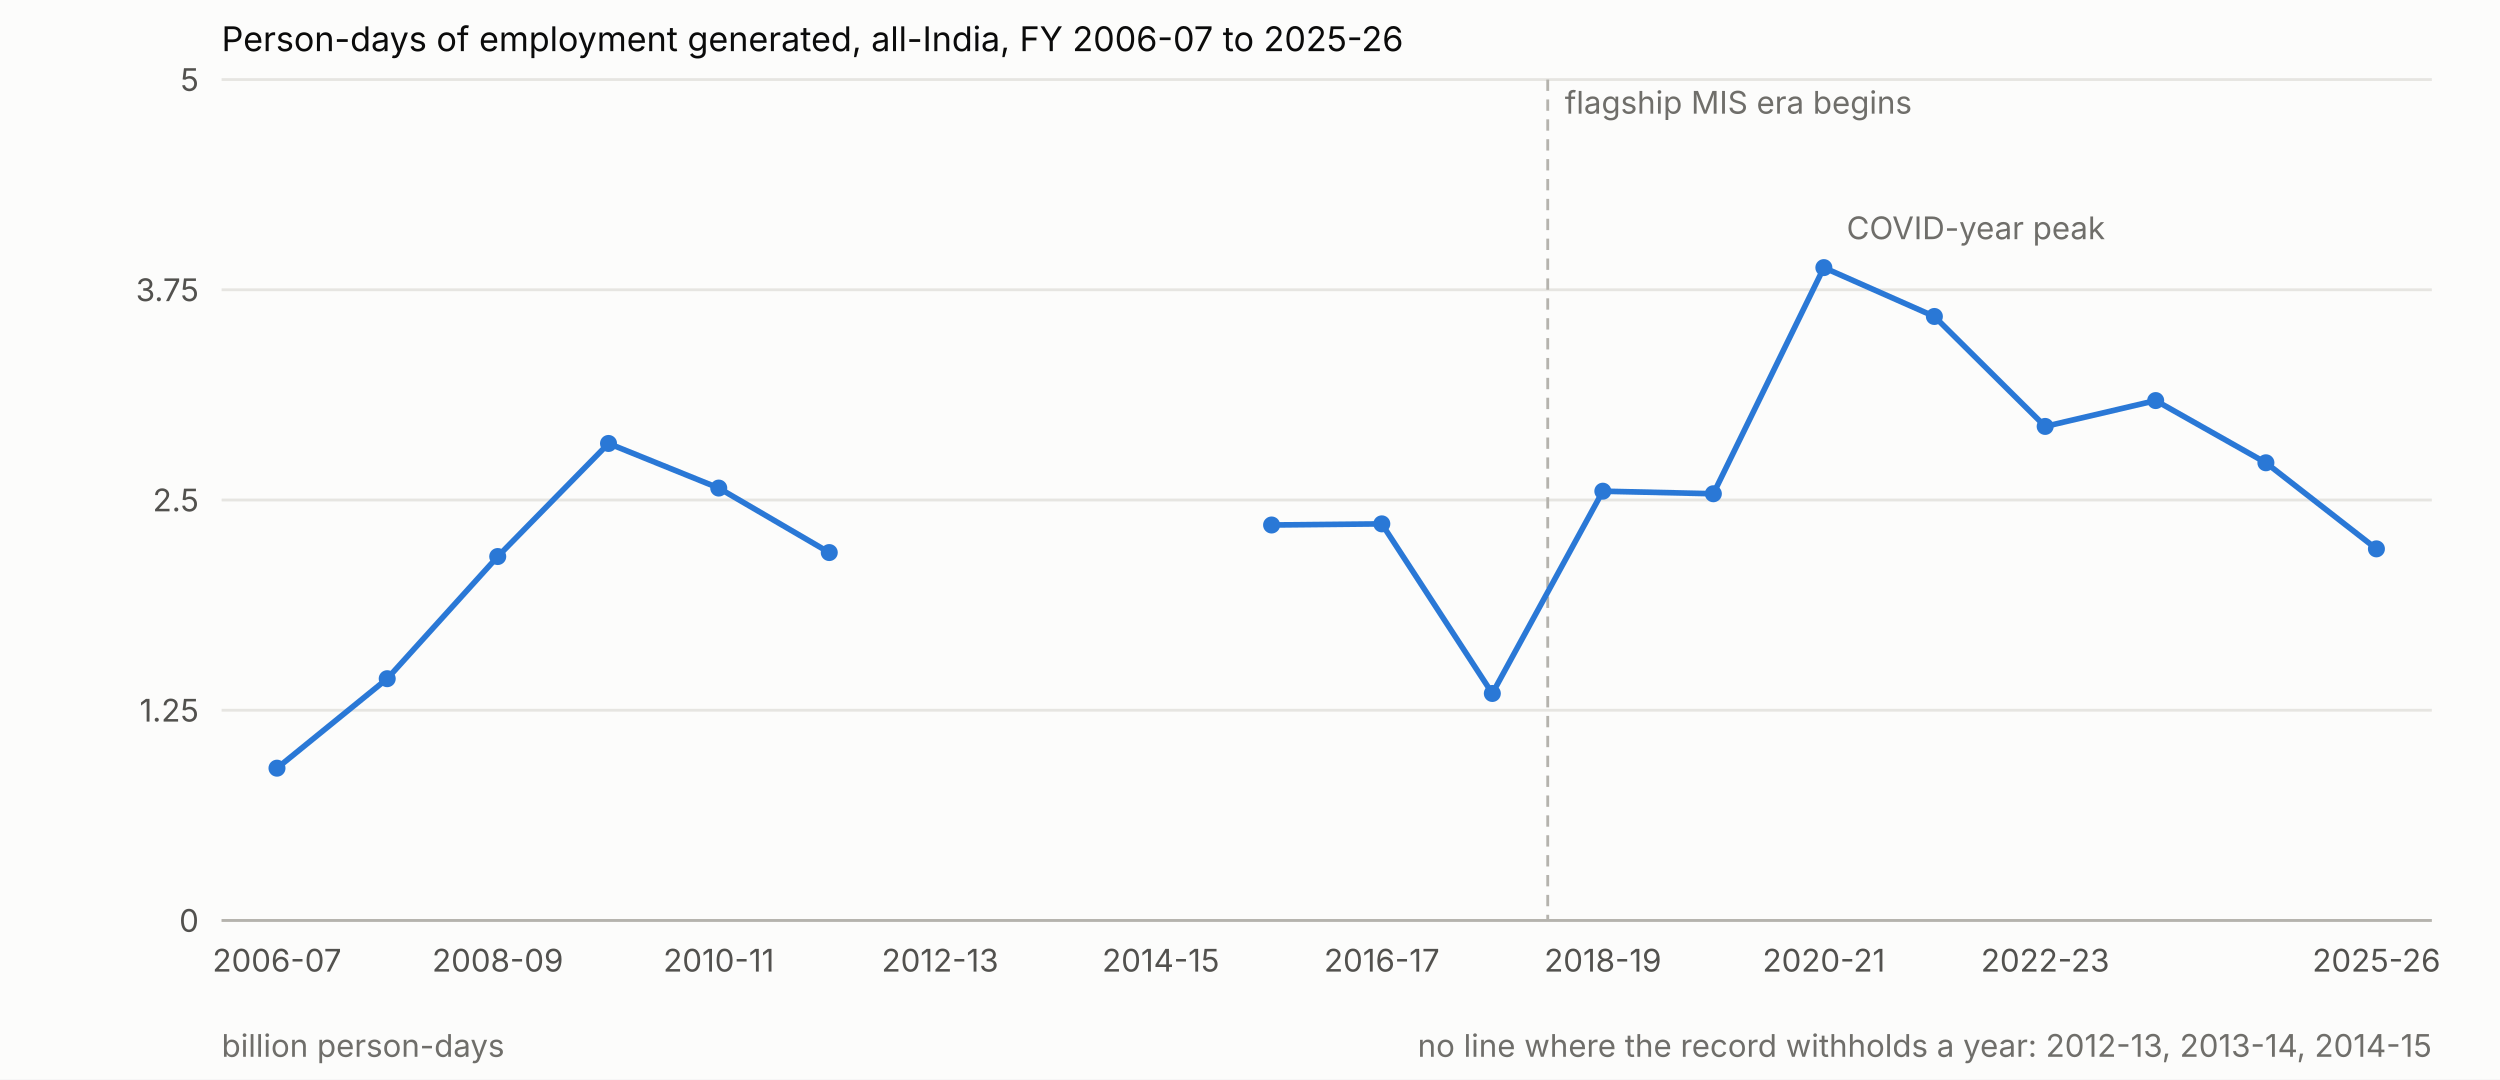
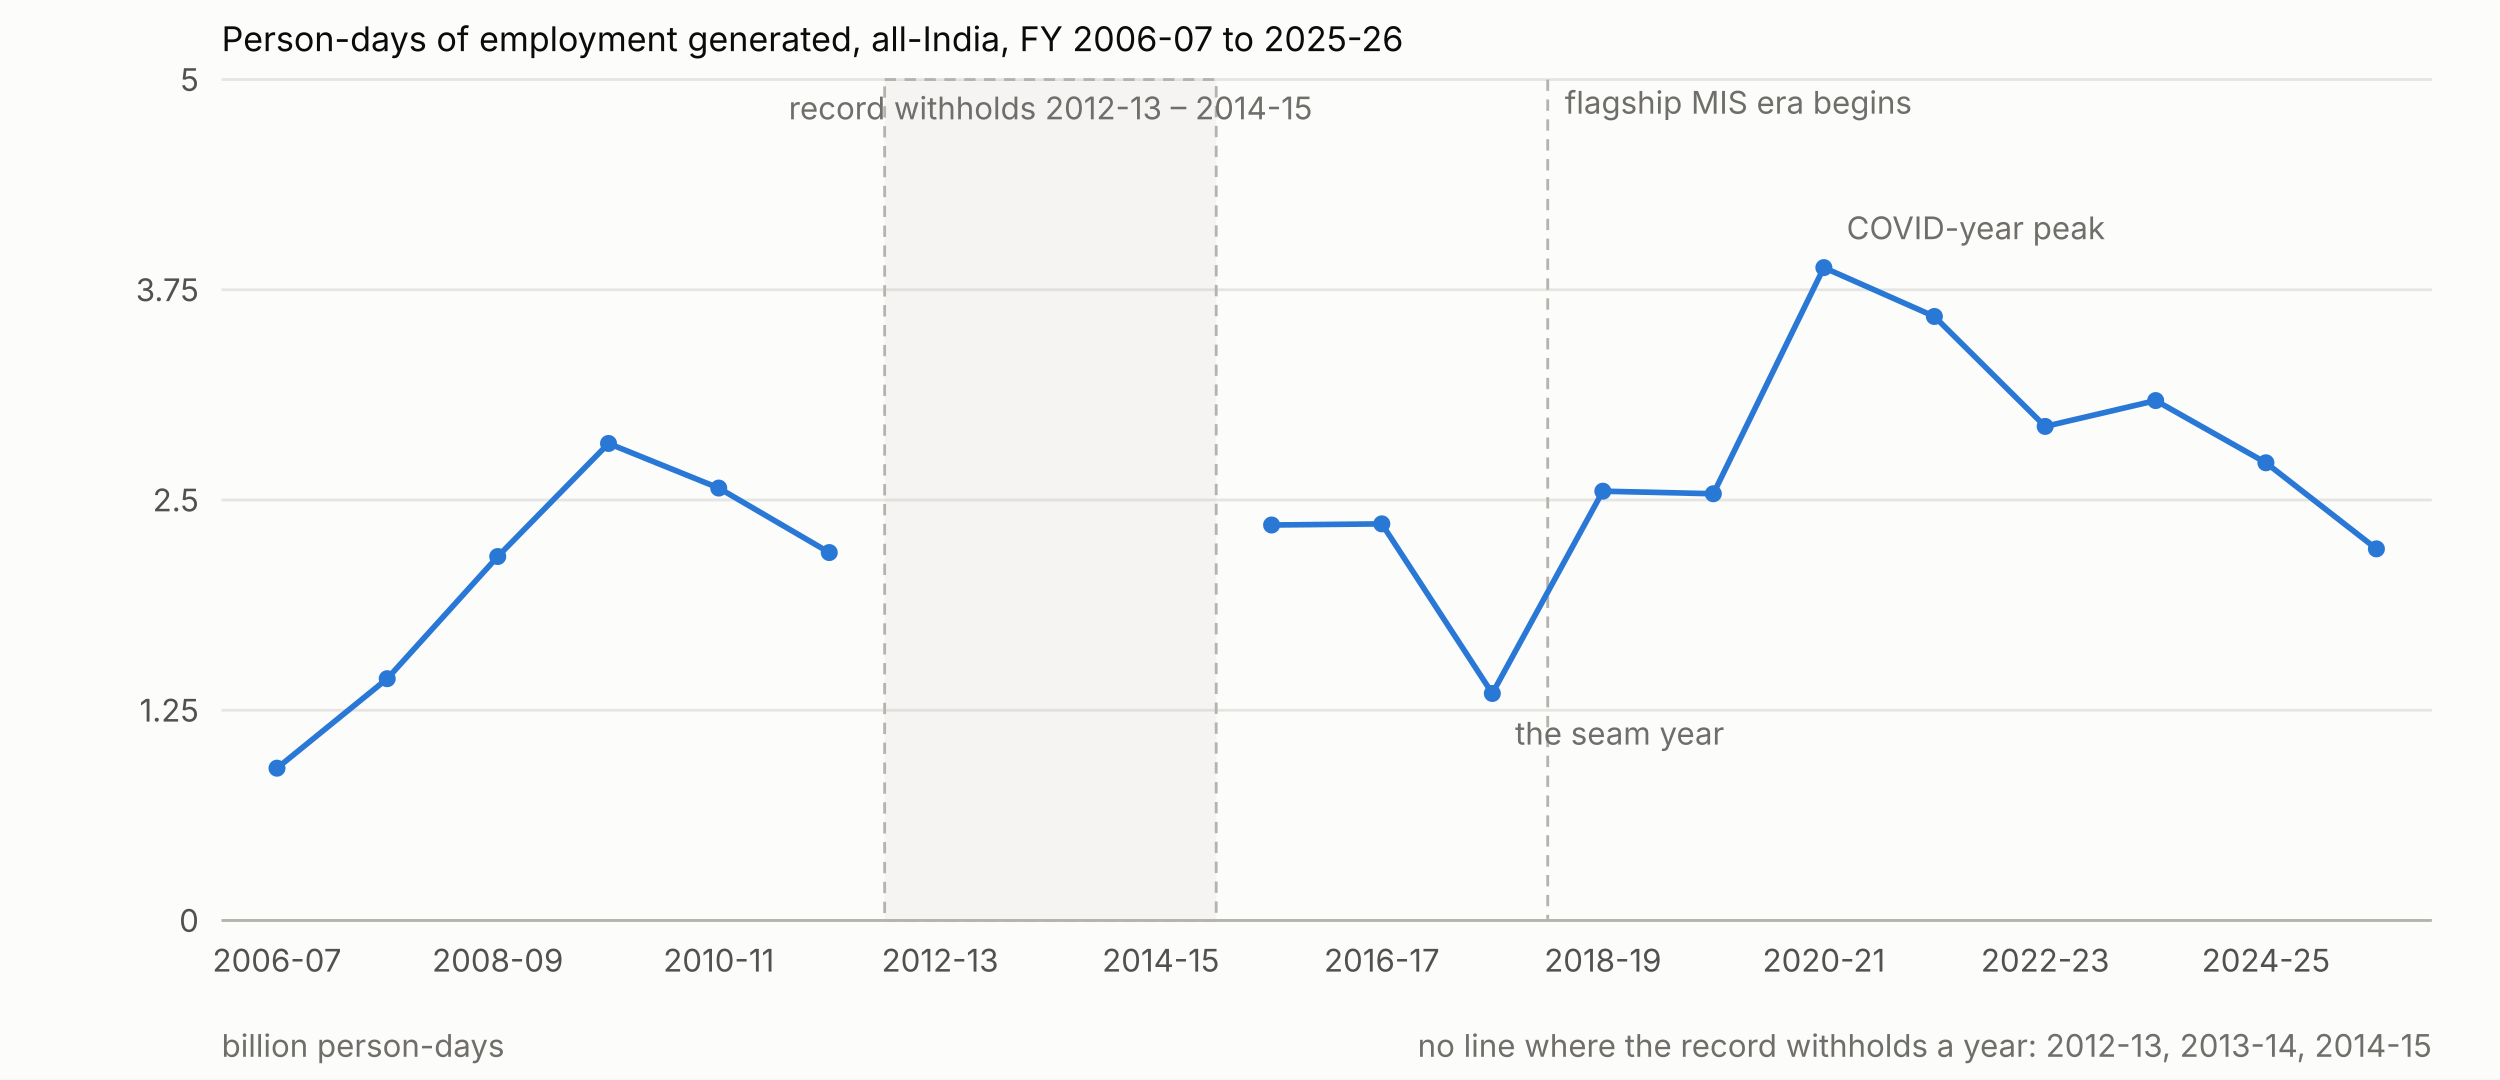
<svg xmlns="http://www.w3.org/2000/svg" viewBox="0 0 880 380" width="880" height="380" role="img" aria-label="Person-days of employment generated, all-India, FY 2006-07 to 2025-26" font-family="system-ui, -apple-system, Segoe UI, sans-serif">
  <style>
  .surface { fill: #fcfcfb; }
  .grid { stroke: #e6e5e1; stroke-width: 1; }
  .axis { stroke: #b5b3ad; stroke-width: 1; }
  .tick { fill: #52514e; font-size: 11px; }
  .label { fill: #0b0b0b; font-size: 12px; }
  .muted { fill: #6f6e6a; font-size: 11px; }
  .series { stroke: #2a78d6; fill: none; stroke-width: 2; }
  .point { fill: #2a78d6; }
  .bar { fill: #2a78d6; }
  .marker { stroke: #b5b3ad; stroke-width: 1; stroke-dasharray: 4 3; }
+   .withheld { fill: #b5b3ad; fill-opacity: 0.10; }
+   .withheld-edge { stroke: #b5b3ad; stroke-width: 1; stroke-dasharray: 4 3; fill: none; }
  @media (prefers-color-scheme: dark) {
    .surface { fill: #1a1a19; }
    .grid { stroke: #35342f; }
    .axis { stroke: #56554f; }
    .tick { fill: #c3c2b7; }
    .label { fill: #ffffff; }
    .muted { fill: #9c9b93; }
    .series { stroke: #3987e5; }
    .point { fill: #3987e5; }
    .bar { fill: #3987e5; }
    .marker { stroke: #56554f; }
+     .withheld { fill: #9c9b93; fill-opacity: 0.12; }
+     .withheld-edge { stroke: #56554f; }
  }
</style>
  <rect class="surface" width="880" height="380" />
  <text class="label" x="78" y="18">Person-days of employment generated, all-India, FY 2006-07 to 2025-26</text>
  <line class="grid" x1="78" y1="324.0" x2="856" y2="324.0" />
  <text class="tick" x="70" y="328.0" text-anchor="end">0</text>
  <line class="grid" x1="78" y1="250.0" x2="856" y2="250.0" />
  <text class="tick" x="70" y="254.0" text-anchor="end">1.25</text>
  <line class="grid" x1="78" y1="176.0" x2="856" y2="176.0" />
  <text class="tick" x="70" y="180.0" text-anchor="end">2.5</text>
  <line class="grid" x1="78" y1="102.0" x2="856" y2="102.0" />
  <text class="tick" x="70" y="106.0" text-anchor="end">3.75</text>
  <line class="grid" x1="78" y1="28.0" x2="856" y2="28.0" />
  <text class="tick" x="70" y="32.0" text-anchor="end">5</text>
  <text class="muted" x="78" y="372">billion person-days</text>
  <line class="axis" x1="78" y1="324" x2="856" y2="324" />
  <text class="tick" x="97.5" y="342" text-anchor="middle">2006-07</text>
  <text class="tick" x="175.2" y="342" text-anchor="middle">2008-09</text>
  <text class="tick" x="253.0" y="342" text-anchor="middle">2010-11</text>
  <text class="tick" x="330.9" y="342" text-anchor="middle">2012-13</text>
  <text class="tick" x="408.6" y="342" text-anchor="middle">2014-15</text>
  <text class="tick" x="486.4" y="342" text-anchor="middle">2016-17</text>
  <text class="tick" x="564.2" y="342" text-anchor="middle">2018-19</text>
  <text class="tick" x="642.0" y="342" text-anchor="middle">2020-21</text>
  <text class="tick" x="719.9" y="342" text-anchor="middle">2022-23</text>
-   <text class="tick" x="836.5" y="342" text-anchor="middle">2025-26</text>
+   <text class="tick" x="797.6" y="342" text-anchor="middle">2024-25</text>
  <line class="marker" x1="544.8" y1="28" x2="544.8" y2="324" />
  <text class="muted" x="550.8" y="40">flagship MIS era begins</text>
  <path class="series" d="M97.5,270.4 L136.3,238.9 L175.2,195.9 L214.2,156.1 L253.0,171.8 L291.9,194.5 M447.6,184.8 L486.4,184.4 L525.3,244.1 L564.2,172.9 L603.1,173.8 L642.0,94.2 L680.9,111.4 L719.9,150.1 L758.8,141.0 L797.6,162.9 L836.5,193.2" />
  <circle class="point" cx="97.5" cy="270.4" r="3" />
  <circle class="point" cx="136.3" cy="238.9" r="3" />
  <circle class="point" cx="175.2" cy="195.9" r="3" />
  <circle class="point" cx="214.2" cy="156.1" r="3" />
  <circle class="point" cx="253.0" cy="171.8" r="3" />
  <circle class="point" cx="291.9" cy="194.5" r="3" />
  <circle class="point" cx="447.6" cy="184.8" r="3" />
  <circle class="point" cx="486.4" cy="184.4" r="3" />
  <circle class="point" cx="525.3" cy="244.1" r="3" />
  <circle class="point" cx="564.2" cy="172.9" r="3" />
  <circle class="point" cx="603.1" cy="173.8" r="3" />
  <circle class="point" cx="642.0" cy="94.2" r="3" />
  <circle class="point" cx="680.9" cy="111.4" r="3" />
  <circle class="point" cx="719.9" cy="150.1" r="3" />
  <circle class="point" cx="758.8" cy="141.0" r="3" />
  <circle class="point" cx="797.6" cy="162.9" r="3" />
  <circle class="point" cx="836.5" cy="193.2" r="3" />
+   <rect class="withheld" x="311.4" y="28" width="116.7" height="296.0" />
+   <rect class="withheld-edge" x="311.4" y="28" width="116.7" height="296.0" />
+   <text class="muted" x="369.8" y="42" text-anchor="middle">record withholds 2012-13 – 2014-15</text>
  <text class="muted" x="856" y="372" text-anchor="end">no line where the record withholds a year: 2012-13, 2013-14, 2014-15</text>
+   <text class="muted" x="533.3" y="262.1" text-anchor="start">the seam year</text>
  <text class="muted" x="650.0" y="84.2" text-anchor="start">COVID-year peak</text>
</svg>
